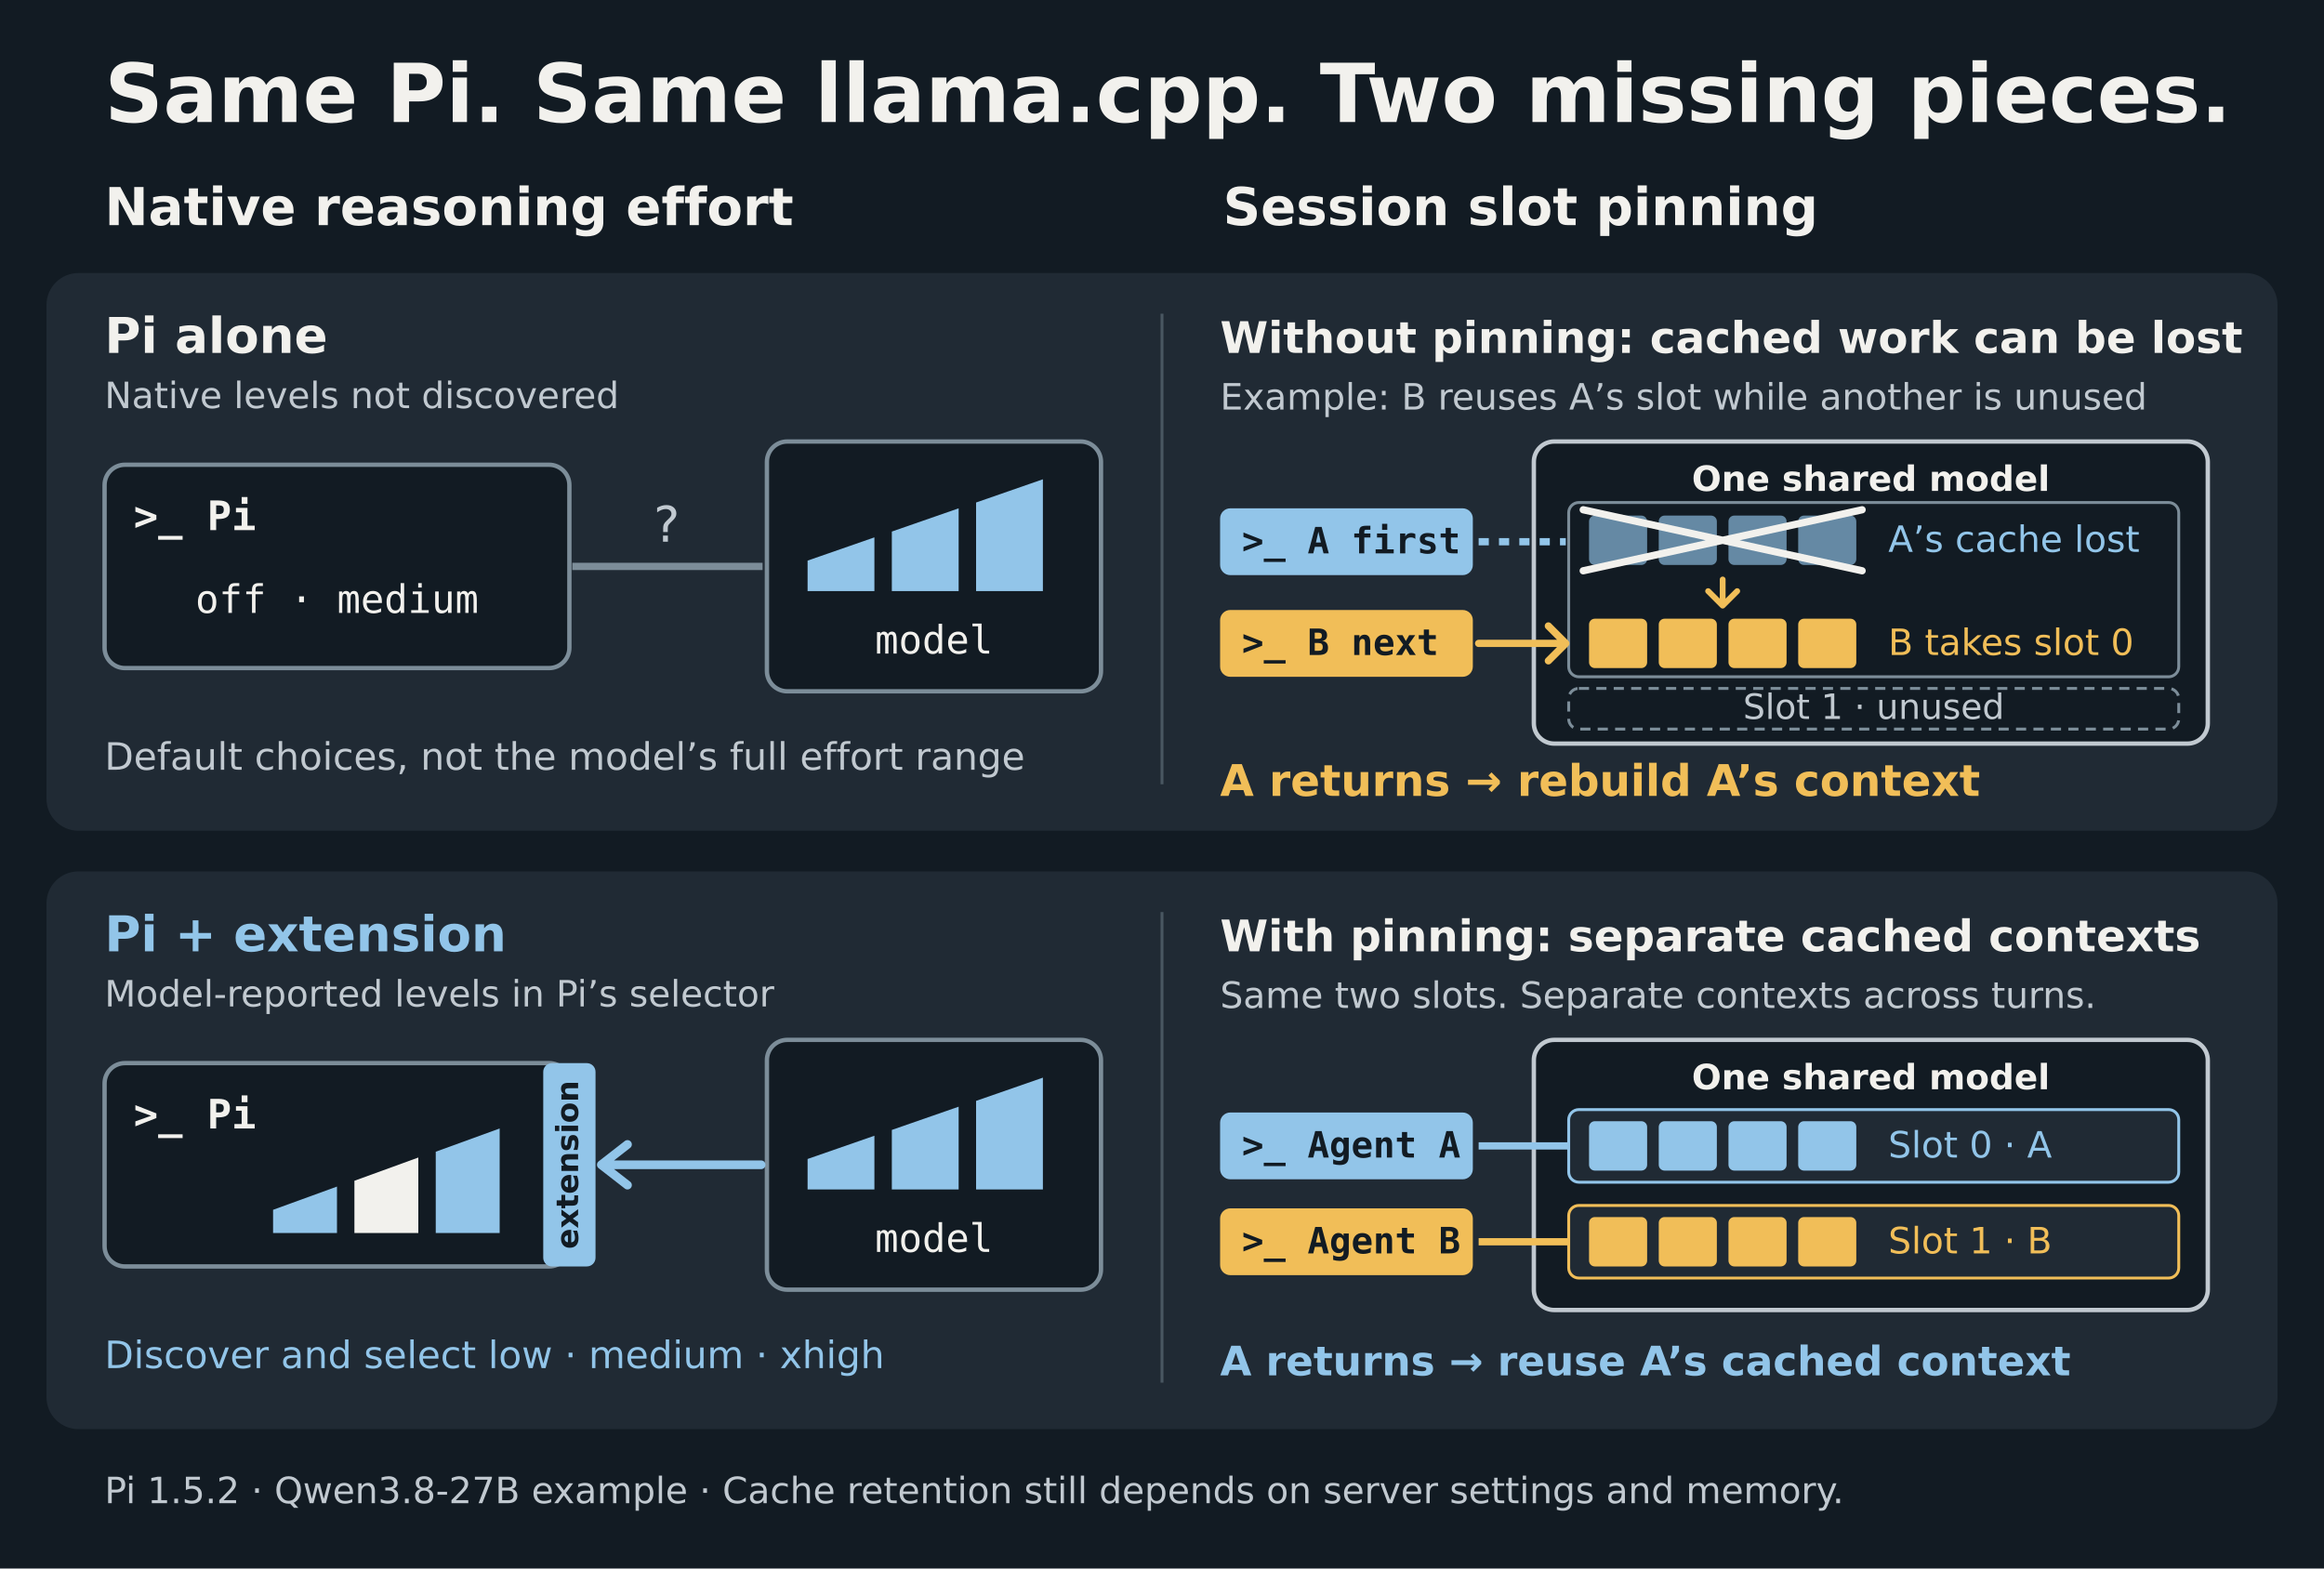
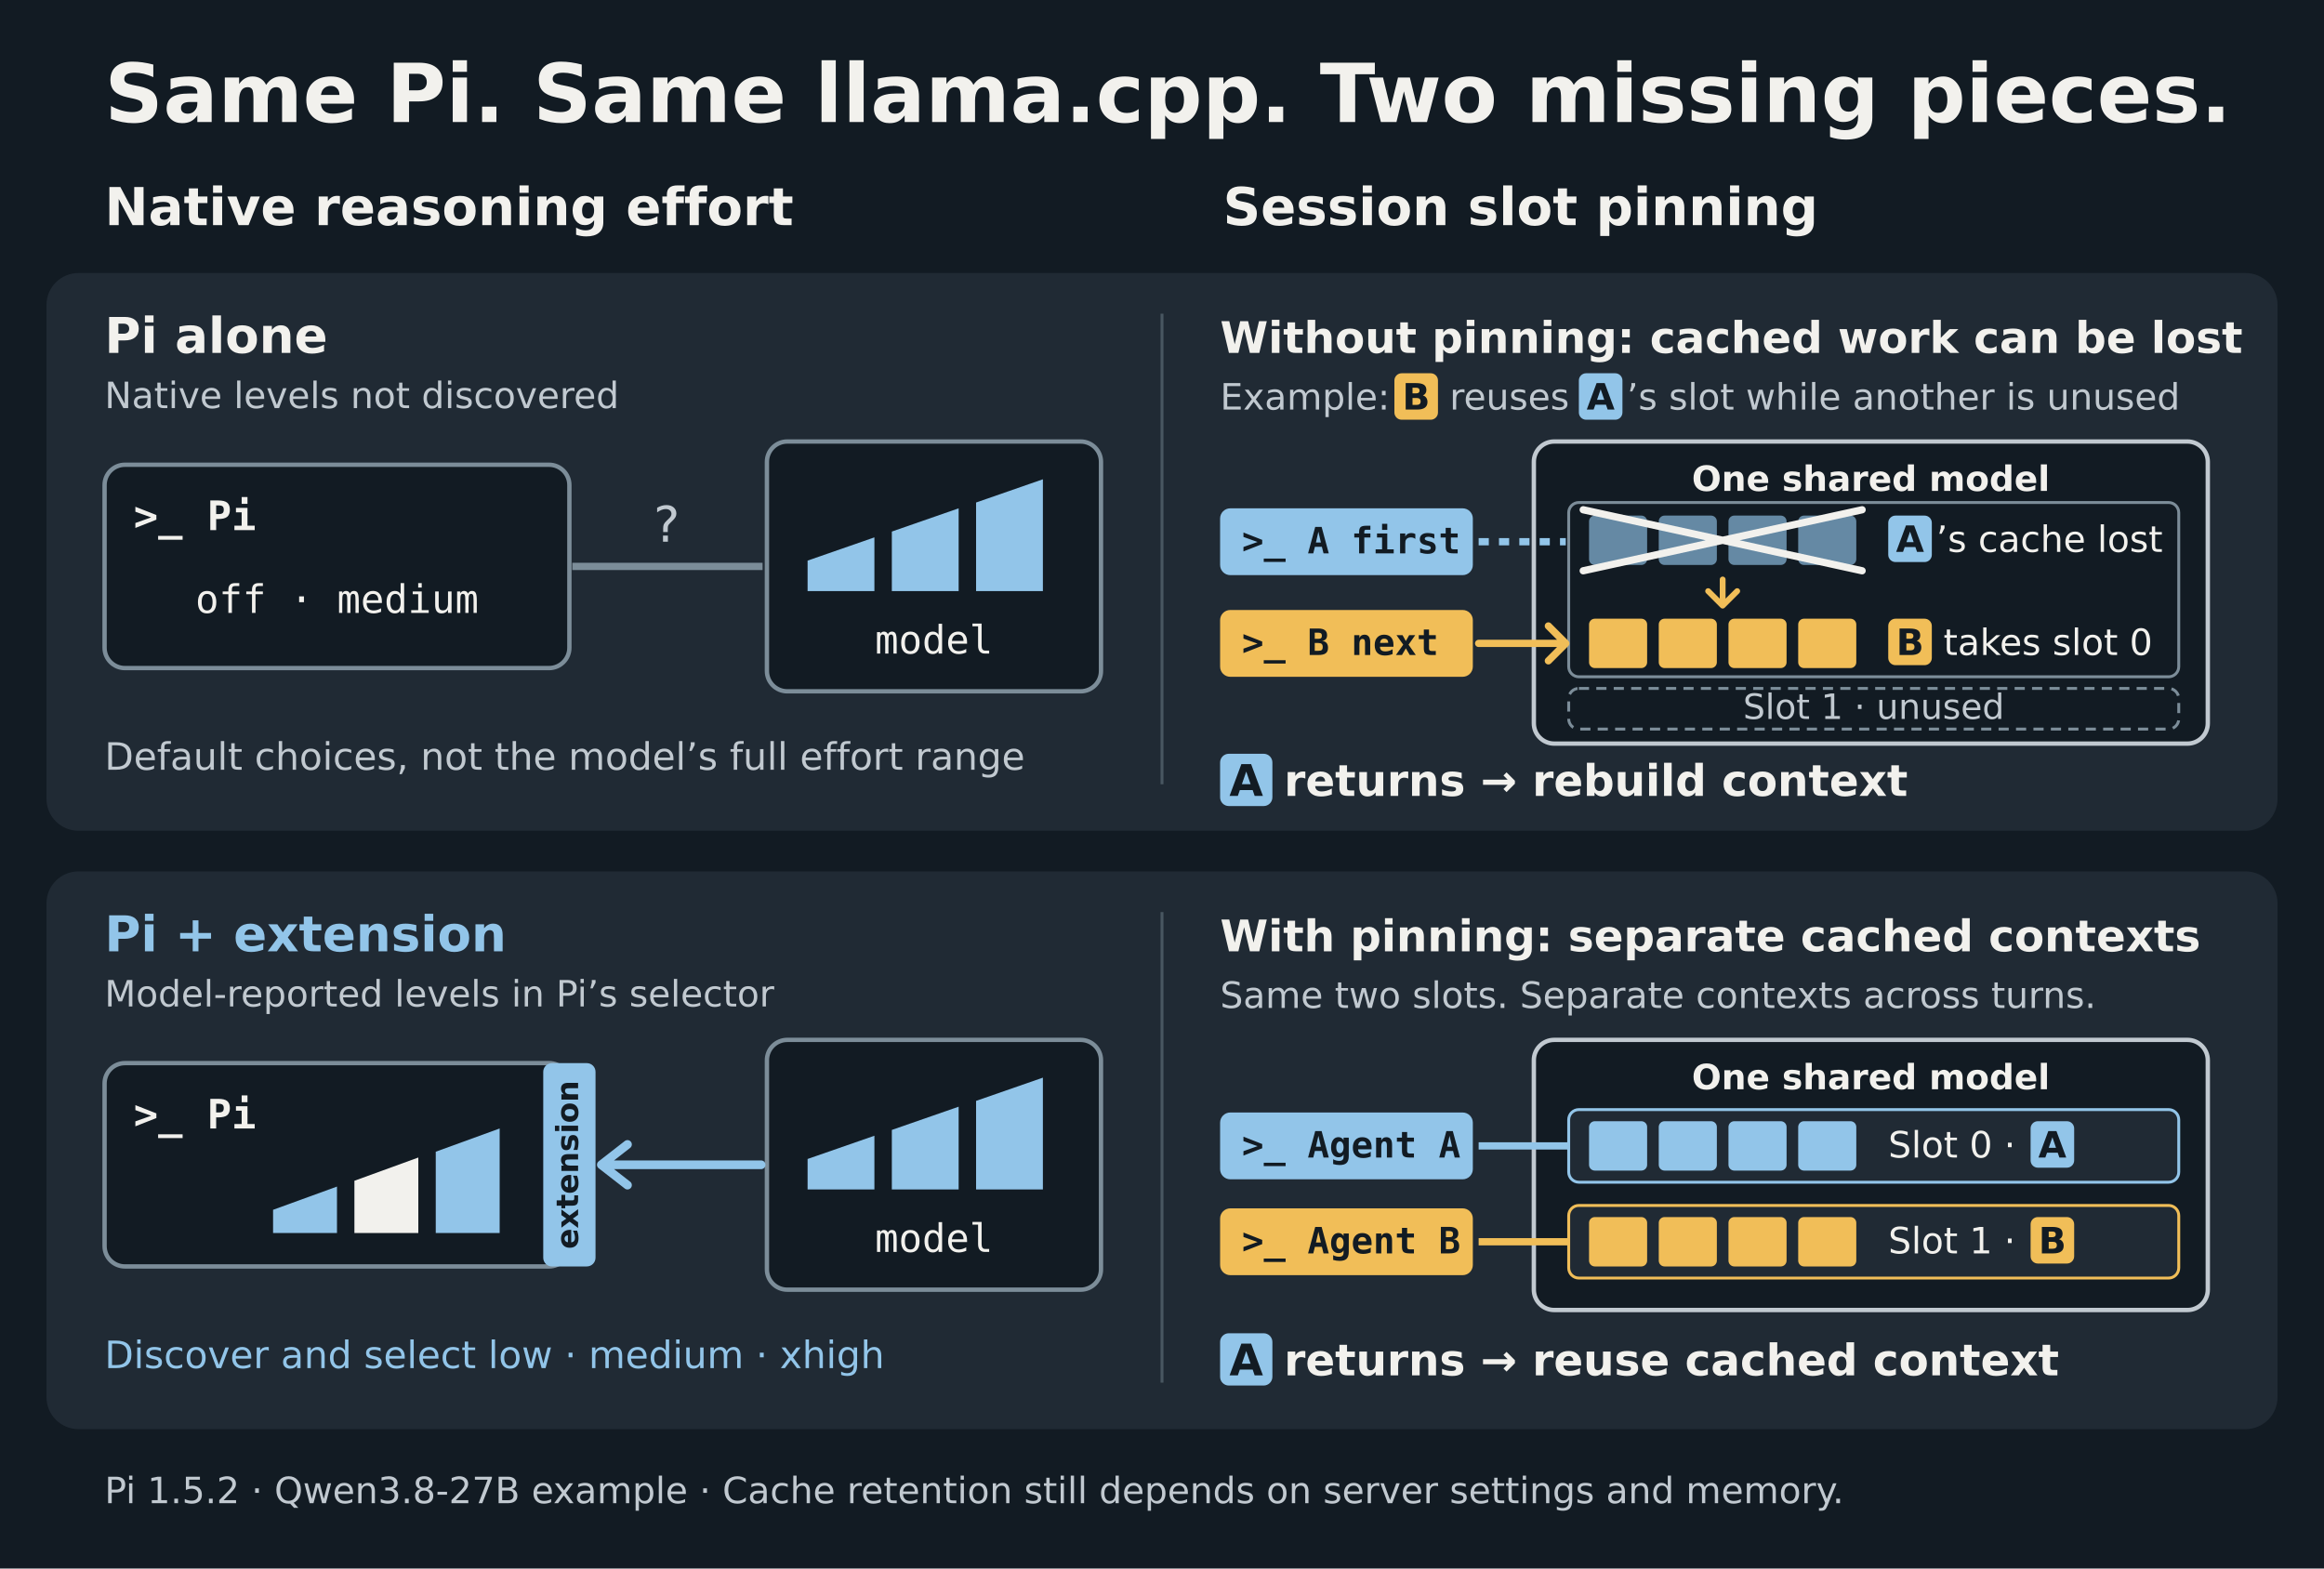
<svg xmlns="http://www.w3.org/2000/svg" width="1600" height="1080" viewBox="0 0 1600 1080">
  <rect width="1600" height="1080" fill="#121B23" />
  <g font-family="DejaVu Sans, sans-serif" fill="#F2F1ED">
    <text x="72" y="84" font-size="56" font-weight="bold">Same Pi. Same llama.cpp. Two missing pieces.</text>
    <text x="72" y="155" font-size="36" font-weight="bold">Native reasoning effort</text>
    <text x="842" y="155" font-size="36" font-weight="bold">Session slot pinning</text>
    <rect x="32" y="188" width="1536" height="384" rx="22" fill="#202A34" />
    <rect x="32" y="600" width="1536" height="384" rx="22" fill="#202A34" />
    <path d="M800 216 V540 M800 628 V952" stroke="#495761" stroke-width="2" />
    <g font-size="34" font-weight="bold">
      <text x="72" y="243">Pi alone</text>
      <text x="72" y="655" fill="#92C5E9">Pi + extension</text>
    </g>
    <g font-size="25" fill="#C1C9D0">
      <text x="72" y="281">Native levels not discovered</text>
      <text x="72" y="693">Model-reported levels in Pi’s selector</text>
    </g>
    <g fill="#121B23" stroke="#7C8D99" stroke-width="3">
      <rect x="72" y="320" width="320" height="140" rx="14" />
      <rect x="528" y="304" width="230" height="172" rx="14" />
      <rect x="72" y="732" width="320" height="140" rx="14" />
      <rect x="528" y="716" width="230" height="172" rx="14" />
    </g>
    <g font-family="DejaVu Sans Mono, monospace" font-size="28" font-weight="bold">
      <text x="92" y="365">&gt;_ Pi</text>
      <text x="92" y="777">&gt;_ Pi</text>
    </g>
    <g font-family="DejaVu Sans Mono, monospace" font-size="27" text-anchor="middle">
      <text x="232" y="422">off · medium</text>
      <text x="643" y="450">model</text>
      <text x="643" y="862">model</text>
    </g>
    <g fill="#92C5E9">
      <path d="M556 386 L602 370 V407 H556 Z M614 366 L660 350 V407 H614 Z M672 346 L718 330 V407 H672 Z" />
      <path d="M556 798 L602 782 V819 H556 Z M614 778 L660 762 V819 H614 Z M672 758 L718 742 V819 H672 Z" />
      <path d="M188 833 L232 817 V849 H188 Z M300 793 L344 777 V849 H300 Z" />
    </g>
    <path fill="#F2F1ED" d="M244 813 L288 797 V849 H244 Z" />
    <path d="M394 390 H525" stroke="#7C8D99" stroke-width="5" />
    <text x="459" y="373" font-size="34" text-anchor="middle" fill="#C1C9D0">?</text>
    <rect x="374" y="732" width="36" height="140" rx="6" fill="#92C5E9" />
    <text transform="translate(398 802) rotate(-90)" text-anchor="middle" font-size="21" fill="#121B23" font-weight="bold">extension</text>
    <path d="M414 802 H524 M432 788 L414 802 L432 816" stroke="#92C5E9" stroke-width="6" fill="none" stroke-linecap="round" stroke-linejoin="round" />
    <text x="72" y="530" font-size="26" fill="#C1C9D0">Default choices, not the model’s full effort range</text>
    <text x="72" y="942" font-size="26" fill="#92C5E9">Discover and select low · medium · xhigh</text>
    <text x="840" y="243" font-size="30" font-weight="bold">Without pinning: cached work can be lost</text>
-     <text x="840" y="282" font-size="25" fill="#C1C9D0">Example: B reuses A’s slot while another is unused</text>
+     <text x="840" y="282" font-size="25" fill="#C1C9D0">Example:</text>
+     <rect x="960" y="257" width="30" height="32" rx="5" fill="#F1BE58" />
+     <text x="975" y="282" font-size="25" font-weight="bold" text-anchor="middle" fill="#121B23">B</text>
+     <text x="998" y="282" font-size="25" fill="#C1C9D0">reuses</text>
+     <rect x="1087" y="257" width="30" height="32" rx="5" fill="#92C5E9" />
+     <text x="1102" y="282" font-size="25" font-weight="bold" text-anchor="middle" fill="#121B23">A</text>
+     <text x="1120" y="282" font-size="25" fill="#C1C9D0">’s slot while another is unused</text>
    <rect x="1056" y="304" width="464" height="208" rx="14" fill="#121B23" stroke="#C1C9D0" stroke-width="3" />
    <text x="1288" y="338" font-size="24" text-anchor="middle" font-weight="bold">One shared model</text>
    <rect x="1080" y="346" width="420" height="120" rx="7" fill="none" stroke="#7C8D99" stroke-width="2" />
    <rect x="840" y="350" width="174" height="46" rx="7" fill="#92C5E9" />
    <rect x="840" y="420" width="174" height="46" rx="7" fill="#F1BE58" />
    <g font-family="DejaVu Sans Mono, monospace" font-size="25" font-weight="bold" fill="#121B23">
      <text x="855" y="381">&gt;_ A first</text>
      <text x="855" y="451">&gt;_ B next</text>
    </g>
    <path d="M1018 373 H1078" stroke="#92C5E9" stroke-width="5" stroke-dasharray="7 7" />
    <path d="M1018 443 H1078 M1066 431 L1078 443 L1066 455" stroke="#F1BE58" stroke-width="5" fill="none" stroke-linecap="round" stroke-linejoin="round" />
    <g fill="#92C5E9" opacity="0.65">
      <rect x="1094" y="355" width="40" height="34" rx="4" />
      <rect x="1142" y="355" width="40" height="34" rx="4" />
      <rect x="1190" y="355" width="40" height="34" rx="4" />
      <rect x="1238" y="355" width="40" height="34" rx="4" />
    </g>
    <path d="M1090 351 L1282 393 M1090 393 L1282 351" stroke="#F2F1ED" stroke-width="5" stroke-linecap="round" />
-     <text x="1300" y="380" font-size="25" fill="#92C5E9">A’s cache lost</text>
+     <rect x="1300" y="355" width="30" height="32" rx="5" fill="#92C5E9" />
+     <text x="1315" y="380" font-size="25" font-weight="bold" text-anchor="middle" fill="#121B23">A</text>
+     <text x="1333" y="380" font-size="25">’s cache lost</text>
    <path d="M1186 399 V417 M1176 407 L1186 417 L1196 407" stroke="#F1BE58" stroke-width="4" fill="none" stroke-linecap="round" stroke-linejoin="round" />
    <g fill="#F1BE58">
      <rect x="1094" y="426" width="40" height="34" rx="4" />
      <rect x="1142" y="426" width="40" height="34" rx="4" />
      <rect x="1190" y="426" width="40" height="34" rx="4" />
      <rect x="1238" y="426" width="40" height="34" rx="4" />
    </g>
-     <text x="1300" y="451" font-size="25" fill="#F1BE58">B takes slot 0</text>
+     <rect x="1300" y="426" width="30" height="32" rx="5" fill="#F1BE58" />
+     <text x="1315" y="451" font-size="25" font-weight="bold" text-anchor="middle" fill="#121B23">B</text>
+     <text x="1338" y="451" font-size="25">takes slot 0</text>
    <rect x="1080" y="474" width="420" height="28" rx="7" fill="none" stroke="#7C8D99" stroke-width="2" stroke-dasharray="7 5" />
    <text x="1290" y="495" font-size="24" text-anchor="middle" fill="#C1C9D0">Slot 1 · unused</text>
-     <text x="840" y="548" font-size="30" font-weight="bold" fill="#F1BE58">A returns → rebuild A’s context</text>
+     <rect x="840" y="519" width="36" height="36" rx="6" fill="#92C5E9" />
+     <text x="858" y="548" font-size="30" font-weight="bold" text-anchor="middle" fill="#121B23">A</text>
+     <text x="884" y="548" font-size="30" font-weight="bold">returns → rebuild context</text>
    <text x="840" y="655" font-size="30" font-weight="bold">With pinning: separate cached contexts</text>
    <text x="840" y="694" font-size="25" fill="#C1C9D0">Same two slots. Separate contexts across turns.</text>
    <rect x="1056" y="716" width="464" height="186" rx="14" fill="#121B23" stroke="#C1C9D0" stroke-width="3" />
    <text x="1288" y="750" font-size="24" text-anchor="middle" font-weight="bold">One shared model</text>
    <rect x="840" y="766" width="174" height="46" rx="7" fill="#92C5E9" />
    <rect x="840" y="832" width="174" height="46" rx="7" fill="#F1BE58" />
    <g font-family="DejaVu Sans Mono, monospace" font-size="25" font-weight="bold" fill="#121B23">
      <text x="855" y="797">&gt;_ Agent A</text>
      <text x="855" y="863">&gt;_ Agent B</text>
    </g>
    <path d="M1018 789 H1090" stroke="#92C5E9" stroke-width="5" />
    <path d="M1018 855 H1090" stroke="#F1BE58" stroke-width="5" />
    <rect x="1080" y="764" width="420" height="50" rx="7" fill="#202A34" stroke="#92C5E9" stroke-width="2" />
    <rect x="1080" y="830" width="420" height="50" rx="7" fill="#202A34" stroke="#F1BE58" stroke-width="2" />
    <g fill="#92C5E9">
      <rect x="1094" y="772" width="40" height="34" rx="4" />
      <rect x="1142" y="772" width="40" height="34" rx="4" />
      <rect x="1190" y="772" width="40" height="34" rx="4" />
      <rect x="1238" y="772" width="40" height="34" rx="4" />
    </g>
    <g fill="#F1BE58">
      <rect x="1094" y="838" width="40" height="34" rx="4" />
      <rect x="1142" y="838" width="40" height="34" rx="4" />
      <rect x="1190" y="838" width="40" height="34" rx="4" />
      <rect x="1238" y="838" width="40" height="34" rx="4" />
    </g>
-     <text x="1300" y="797" font-size="25" fill="#92C5E9">Slot 0 · A</text>
-     <text x="1300" y="863" font-size="25" fill="#F1BE58">Slot 1 · B</text>
-     <text x="840" y="947" font-size="28" font-weight="bold" fill="#92C5E9">A returns → reuse A’s cached context</text>
+     <text x="1300" y="797" font-size="25">Slot 0 ·</text>
+     <text x="1300" y="863" font-size="25">Slot 1 ·</text>
+     <rect x="1398" y="772" width="30" height="32" rx="5" fill="#92C5E9" />
+     <rect x="1398" y="838" width="30" height="32" rx="5" fill="#F1BE58" />
+     <g font-size="25" font-weight="bold" text-anchor="middle" fill="#121B23">
+       <text x="1413" y="797">A</text>
+       <text x="1413" y="863">B</text>
+     </g>
+     <rect x="840" y="918" width="36" height="36" rx="6" fill="#92C5E9" />
+     <text x="858" y="947" font-size="30" font-weight="bold" text-anchor="middle" fill="#121B23">A</text>
+     <text x="884" y="947" font-size="30" font-weight="bold">returns → reuse cached context</text>
    <text x="72" y="1035" font-size="25" fill="#C1C9D0">Pi 1.5.2 · Qwen3.8-27B example · Cache retention still depends on server settings and memory.</text>
  </g>
</svg>
